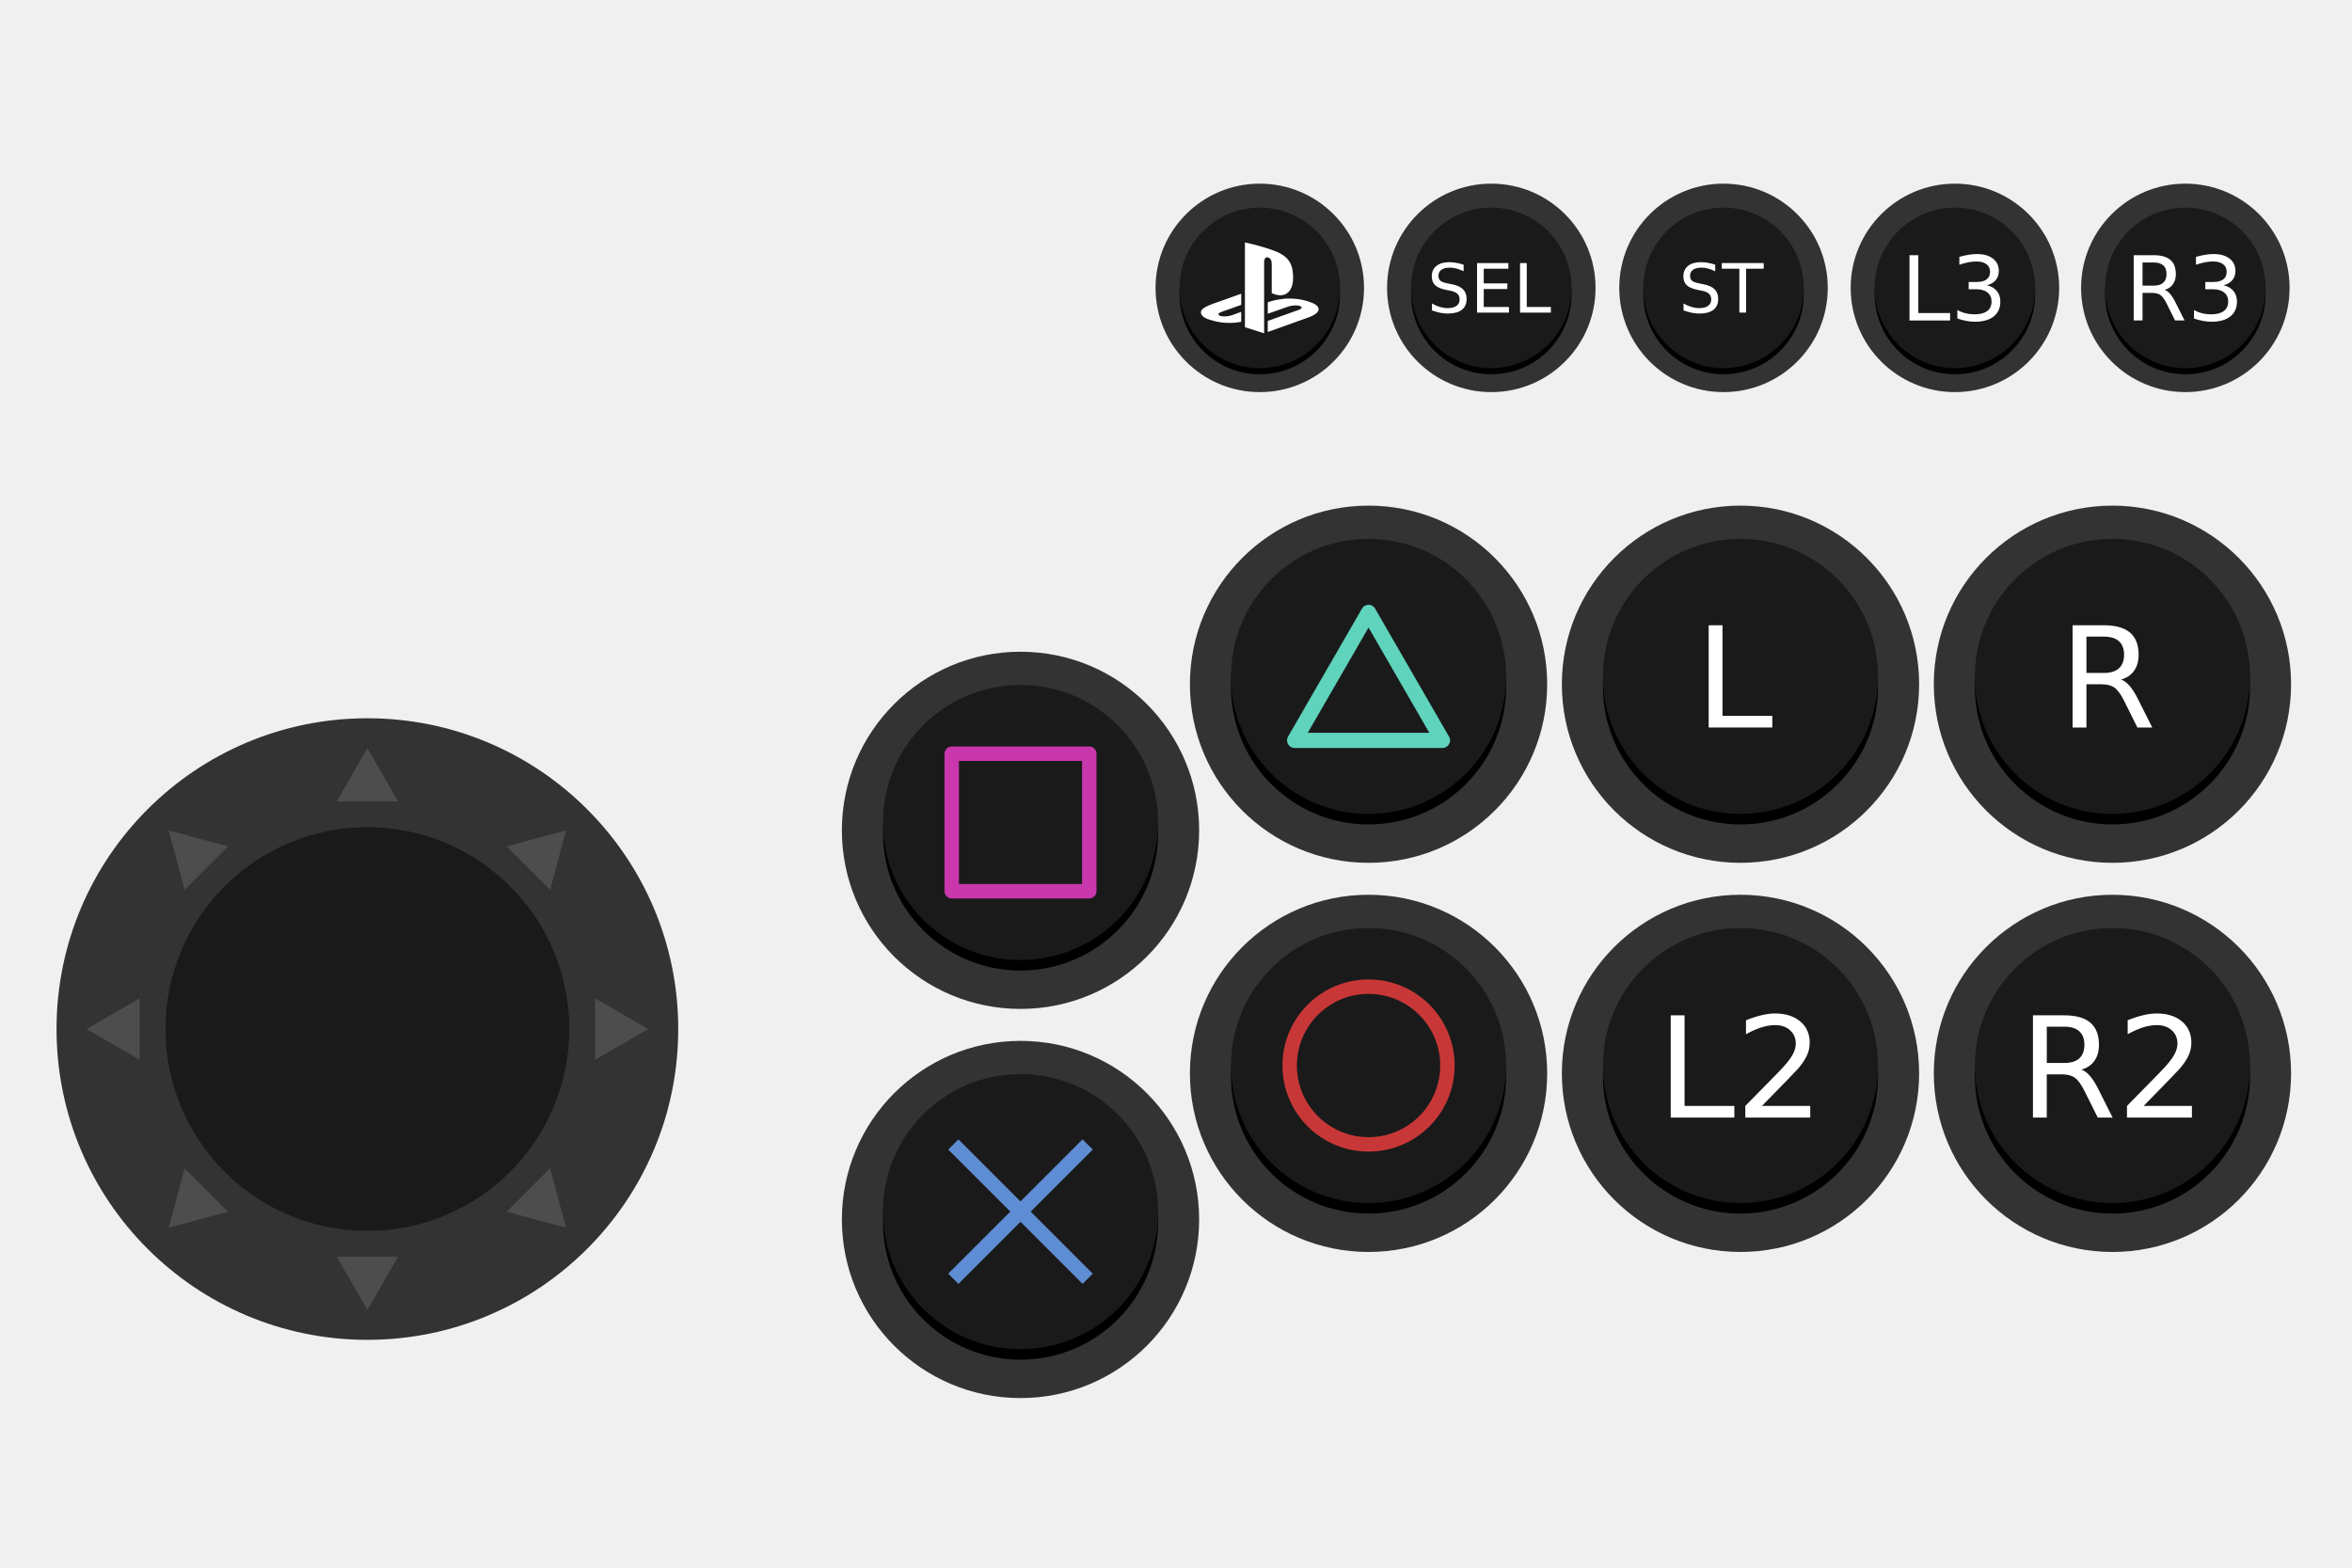
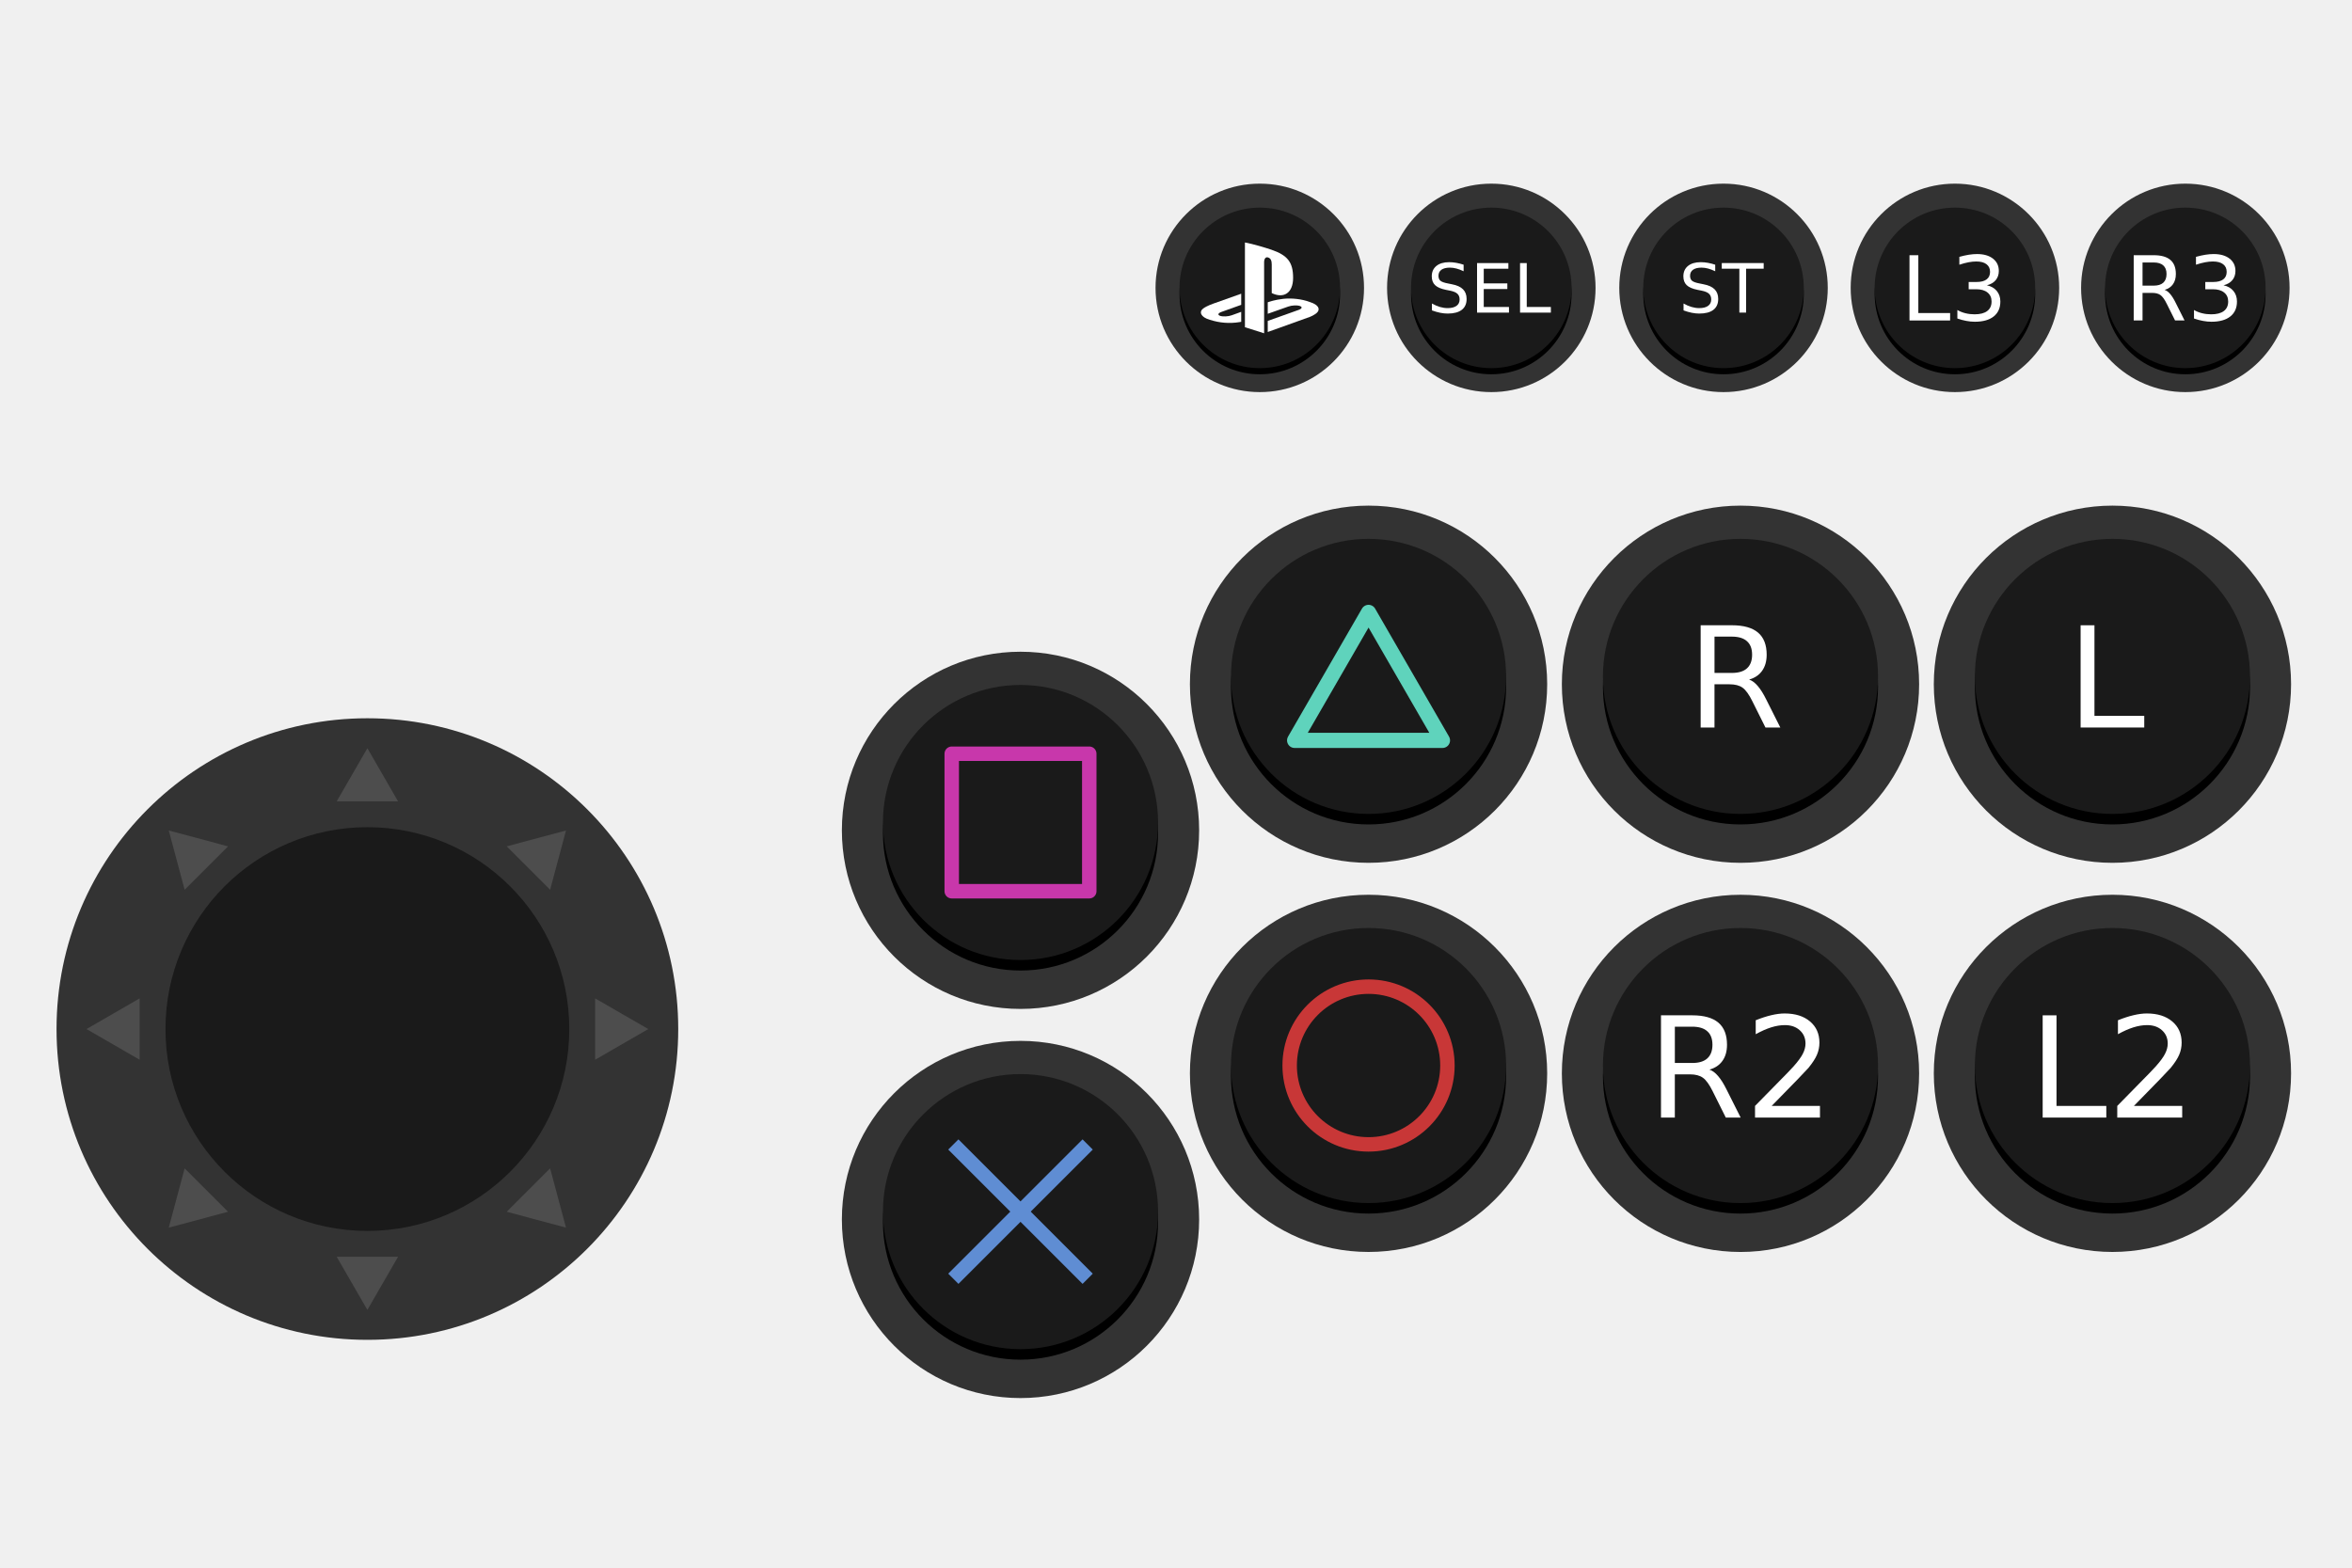
<svg xmlns="http://www.w3.org/2000/svg" width="600" height="400" viewBox="0 0 158.75 105.833" version="1.1" id="svg8">
  <defs id="defs2" />
  <g id="layer1" transform="translate(0,-191.1667)">
    <circle style="opacity:1;fill:#333333;fill-opacity:1;stroke:none;stroke-width:0.273;stroke-linecap:round;stroke-linejoin:round;stroke-miterlimit:4;stroke-dasharray:none;stroke-opacity:1" id="path1551-0" cx="24.797" cy="260.637" r="20.981" />
    <circle style="opacity:1;fill:#333333;fill-opacity:1;stroke:none;stroke-width:0.156;stroke-linecap:round;stroke-linejoin:round;stroke-miterlimit:4;stroke-dasharray:none;stroke-opacity:1" id="path815-3" cx="68.88" cy="247.221" r="12.057" />
    <circle style="opacity:1;fill:#000000;fill-opacity:1;stroke:none;stroke-width:0.12;stroke-linecap:round;stroke-linejoin:round;stroke-miterlimit:4;stroke-dasharray:none;stroke-opacity:1" id="path815-3-2-6" cx="68.88" cy="247.402" r="9.285" />
    <circle style="opacity:1;fill:#1a1a1a;fill-opacity:1;stroke:none;stroke-width:0.12;stroke-linecap:round;stroke-linejoin:round;stroke-miterlimit:4;stroke-dasharray:none;stroke-opacity:1" id="path815-3-2" cx="68.88" cy="246.692" r="9.285" class="theme-button" ojd-button="SQUARE" />
    <circle style="opacity:1;fill:#333333;fill-opacity:1;stroke:none;stroke-width:0.156;stroke-linecap:round;stroke-linejoin:round;stroke-miterlimit:4;stroke-dasharray:none;stroke-opacity:1" id="path815-3-5" cx="68.88" cy="273.492" r="12.057" />
    <circle style="opacity:1;fill:#000000;fill-opacity:1;stroke:none;stroke-width:0.12;stroke-linecap:round;stroke-linejoin:round;stroke-miterlimit:4;stroke-dasharray:none;stroke-opacity:1" id="path815-3-2-6-8" cx="68.88" cy="273.672" r="9.285" />
    <circle style="opacity:1;fill:#1a1a1a;fill-opacity:1;stroke:none;stroke-width:0.12;stroke-linecap:round;stroke-linejoin:round;stroke-miterlimit:4;stroke-dasharray:none;stroke-opacity:1" id="path815-3-2-62" cx="68.88" cy="272.962" r="9.285" class="theme-button" ojd-button="CROSS" />
    <circle style="opacity:1;fill:#333333;fill-opacity:1;stroke:none;stroke-width:0.156;stroke-linecap:round;stroke-linejoin:round;stroke-miterlimit:4;stroke-dasharray:none;stroke-opacity:1" id="path815-3-9" cx="92.371" cy="237.358" r="12.057" />
    <circle style="opacity:1;fill:#000000;fill-opacity:1;stroke:none;stroke-width:0.12;stroke-linecap:round;stroke-linejoin:round;stroke-miterlimit:4;stroke-dasharray:none;stroke-opacity:1" id="path815-3-2-6-9" cx="92.371" cy="237.539" r="9.285" />
    <circle style="opacity:1;fill:#1a1a1a;fill-opacity:1;stroke:none;stroke-width:0.12;stroke-linecap:round;stroke-linejoin:round;stroke-miterlimit:4;stroke-dasharray:none;stroke-opacity:1" id="path815-3-2-0" cx="92.371" cy="236.829" r="9.285" class="theme-button" ojd-button="TRIANGLE" />
-     <circle style="opacity:1;fill:#333333;fill-opacity:1;stroke:none;stroke-width:0.156;stroke-linecap:round;stroke-linejoin:round;stroke-miterlimit:4;stroke-dasharray:none;stroke-opacity:1" id="path815-3-5-3-5-0" cx="142.581" cy="263.629" r="12.057" />
-     <circle style="opacity:1;fill:#000000;fill-opacity:1;stroke:none;stroke-width:0.12;stroke-linecap:round;stroke-linejoin:round;stroke-miterlimit:4;stroke-dasharray:none;stroke-opacity:1" id="path815-3-2-6-8-1-6-4" cx="142.581" cy="263.81" r="9.285" />
-     <circle style="opacity:1;fill:#1a1a1a;fill-opacity:1;stroke:none;stroke-width:0.12;stroke-linecap:round;stroke-linejoin:round;stroke-miterlimit:4;stroke-dasharray:none;stroke-opacity:1" id="path815-3-2-62-1-9-2" cx="142.581" cy="263.1" r="9.285" class="theme-button" ojd-button="R2" />
-     <g aria-label="R2" style="font-style:normal;font-weight:normal;font-size:11.873px;line-height:1.25;font-family:sans-serif;letter-spacing:0px;word-spacing:0px;fill:#ffffff;fill-opacity:1;stroke:none;stroke-width:0.297" id="text1394-9-3-4-9" class="theme-button-label" ojd-button="R2" transform="translate(0,-0.5291667)">
+     <circle style="opacity:1;fill:#333333;fill-opacity:1;stroke:none;stroke-width:0.156;stroke-linecap:round;stroke-linejoin:round;stroke-miterlimit:4;stroke-dasharray:none;stroke-opacity:1" id="path815-3-5-3-5-0" cx="117.476" cy="263.629" r="12.057" />
+     <circle style="opacity:1;fill:#000000;fill-opacity:1;stroke:none;stroke-width:0.12;stroke-linecap:round;stroke-linejoin:round;stroke-miterlimit:4;stroke-dasharray:none;stroke-opacity:1" id="path815-3-2-6-8-1-6-4" cx="117.476" cy="263.81" r="9.285" />
+     <circle style="opacity:1;fill:#1a1a1a;fill-opacity:1;stroke:none;stroke-width:0.12;stroke-linecap:round;stroke-linejoin:round;stroke-miterlimit:4;stroke-dasharray:none;stroke-opacity:1" id="path815-3-2-62-1-9-2" cx="117.476" cy="263.1" r="9.285" class="theme-button" ojd-button="R2" />
+     <g aria-label="R2" style="font-style:normal;font-weight:normal;font-size:11.873px;line-height:1.25;font-family:sans-serif;letter-spacing:0px;word-spacing:0px;fill:#ffffff;fill-opacity:1;stroke:none;stroke-width:0.297" id="text1394-9-3-4-9" class="theme-button-label" ojd-button="R2" transform="translate(-25.10499,-0.5291667)">
      <path d="m 140.489,263.906 q 0.3,0.102 0.582,0.435 0.287,0.333 0.573,0.915 l 0.948,1.886 h -1.003 l -0.883,-1.771 q -0.342,-0.693 -0.666,-0.92 -0.319,-0.227 -0.874,-0.227 h -1.017 v 2.917 h -0.934 v -6.902 h 2.108 q 1.183,0 1.766,0.495 0.582,0.495 0.582,1.493 0,0.652 -0.305,1.082 -0.3,0.43 -0.878,0.596 z m -2.339,-2.899 v 2.45 h 1.174 q 0.675,0 1.017,-0.31 0.347,-0.314 0.347,-0.92 0,-0.606 -0.347,-0.911 -0.342,-0.31 -1.017,-0.31 z" style="font-size:9.468px;fill:#ffffff;stroke-width:0.297" id="path2795" />
      <path d="m 144.686,266.356 h 3.259 v 0.786 h -4.383 v -0.786 q 0.532,-0.55 1.447,-1.475 0.92,-0.929 1.156,-1.197 0.448,-0.504 0.624,-0.851 0.18,-0.351 0.18,-0.689 0,-0.55 -0.388,-0.897 -0.384,-0.347 -1.003,-0.347 -0.439,0 -0.929,0.153 -0.485,0.153 -1.04,0.462 v -0.943 q 0.564,-0.227 1.054,-0.342 0.49,-0.116 0.897,-0.116 1.073,0 1.71,0.536 0.638,0.536 0.638,1.433 0,0.425 -0.162,0.809 -0.157,0.379 -0.578,0.897 -0.116,0.134 -0.735,0.777 -0.619,0.638 -1.747,1.789 z" style="font-size:9.468px;fill:#ffffff;stroke-width:0.297" id="path2797" />
    </g>
    <circle style="opacity:1;fill:#1a1a1a;fill-opacity:1;stroke:none;stroke-width:0.178;stroke-linecap:round;stroke-linejoin:round;stroke-miterlimit:4;stroke-dasharray:none;stroke-opacity:1" id="path1551" cx="24.797" cy="260.637" r="13.628" />
    <circle style="opacity:1;fill:#333333;fill-opacity:1;stroke:none;stroke-width:0.091;stroke-linecap:round;stroke-linejoin:round;stroke-miterlimit:4;stroke-dasharray:none;stroke-opacity:1" id="path815-3-5-3-5-0-4-2" cx="85.03" cy="210.601" r="7.036" />
    <circle style="opacity:1;fill:#000000;fill-opacity:1;stroke:none;stroke-width:0.07;stroke-linecap:round;stroke-linejoin:round;stroke-miterlimit:4;stroke-dasharray:none;stroke-opacity:1" id="path815-3-2-6-8-1-6-4-4-9" cx="85.03" cy="211.016" r="5.418" />
    <circle style="opacity:1;fill:#1a1a1a;fill-opacity:1;stroke:none;stroke-width:0.07;stroke-linecap:round;stroke-linejoin:round;stroke-miterlimit:4;stroke-dasharray:none;stroke-opacity:1" id="path815-3-2-62-1-9-2-9-7" cx="85.03" cy="210.601" r="5.418" class="theme-button" ojd-button="PS" />
    <circle style="opacity:1;fill:#333333;fill-opacity:1;stroke:none;stroke-width:0.091;stroke-linecap:round;stroke-linejoin:round;stroke-miterlimit:4;stroke-dasharray:none;stroke-opacity:1" id="path815-3-5-3-5-0-4-2-4" cx="100.657" cy="210.601" r="7.036" />
    <circle style="opacity:1;fill:#000000;fill-opacity:1;stroke:none;stroke-width:0.07;stroke-linecap:round;stroke-linejoin:round;stroke-miterlimit:4;stroke-dasharray:none;stroke-opacity:1" id="path815-3-2-6-8-1-6-4-4-9-6" cx="100.657" cy="211.016" r="5.418" />
    <circle style="opacity:1;fill:#1a1a1a;fill-opacity:1;stroke:none;stroke-width:0.07;stroke-linecap:round;stroke-linejoin:round;stroke-miterlimit:4;stroke-dasharray:none;stroke-opacity:1" id="path815-3-2-62-1-9-2-9-7-3" cx="100.657" cy="210.601" r="5.418" class="theme-button" ojd-button="SELECT" />
    <circle style="opacity:1;fill:#333333;fill-opacity:1;stroke:none;stroke-width:0.091;stroke-linecap:round;stroke-linejoin:round;stroke-miterlimit:4;stroke-dasharray:none;stroke-opacity:1" id="path815-3-5-3-5-0-4-2-4-4" cx="116.33" cy="210.601" r="7.036" />
    <circle style="opacity:1;fill:#000000;fill-opacity:1;stroke:none;stroke-width:0.07;stroke-linecap:round;stroke-linejoin:round;stroke-miterlimit:4;stroke-dasharray:none;stroke-opacity:1" id="path815-3-2-6-8-1-6-4-4-9-6-9" cx="116.33" cy="211.016" r="5.418" />
    <circle style="opacity:1;fill:#1a1a1a;fill-opacity:1;stroke:none;stroke-width:0.07;stroke-linecap:round;stroke-linejoin:round;stroke-miterlimit:4;stroke-dasharray:none;stroke-opacity:1" id="path815-3-2-62-1-9-2-9-7-3-1" cx="116.33" cy="210.601" r="5.418" class="theme-button" ojd-button="START" />
    <g id="g2653" style="fill:#4d4d4d" transform="matrix(0.3354692,0,0,0.3354692,-5.680598,199.2021)">
      <path d="m 97.026,228.951 -6.176,10.697 -6.176,-10.697 z" id="path2584" style="opacity:1;fill:#4d4d4d;fill-opacity:1;stroke:none;stroke-width:0.529;stroke-linecap:round;stroke-linejoin:round;stroke-miterlimit:4;stroke-dasharray:none;stroke-opacity:1" />
      <path transform="rotate(-90,90.85015,183.1324)" d="m 97.026,228.951 -6.176,10.697 -6.176,-10.697 z" id="path2584-3" style="opacity:1;fill:#4d4d4d;fill-opacity:1;stroke:none;stroke-width:0.529;stroke-linecap:round;stroke-linejoin:round;stroke-miterlimit:4;stroke-dasharray:none;stroke-opacity:1" />
      <path transform="scale(-1)" d="m -84.674,-137.313 -6.176,10.697 -6.176,-10.697 z" id="path2584-1" style="opacity:1;fill:#4d4d4d;fill-opacity:1;stroke:none;stroke-width:0.529;stroke-linecap:round;stroke-linejoin:round;stroke-miterlimit:4;stroke-dasharray:none;stroke-opacity:1" />
      <path transform="rotate(90,90.85015,183.1324)" d="m 97.026,228.951 -6.176,10.697 -6.176,-10.697 z" id="path2584-5" style="opacity:1;fill:#4d4d4d;fill-opacity:1;stroke:none;stroke-width:0.529;stroke-linecap:round;stroke-linejoin:round;stroke-miterlimit:4;stroke-dasharray:none;stroke-opacity:1" />
    </g>
    <g transform="matrix(0.2372126,0.2372126,-0.2372126,0.2372126,46.68735,195.6452)" id="g2653-8" style="fill:#4d4d4d">
      <path d="m 97.026,228.951 -6.176,10.697 -6.176,-10.697 z" id="path2584-52" style="opacity:1;fill:#4d4d4d;fill-opacity:1;stroke:none;stroke-width:0.529;stroke-linecap:round;stroke-linejoin:round;stroke-miterlimit:4;stroke-dasharray:none;stroke-opacity:1" />
      <path transform="rotate(-90,90.85015,183.1324)" d="m 97.026,228.951 -6.176,10.697 -6.176,-10.697 z" id="path2584-3-2" style="opacity:1;fill:#4d4d4d;fill-opacity:1;stroke:none;stroke-width:0.529;stroke-linecap:round;stroke-linejoin:round;stroke-miterlimit:4;stroke-dasharray:none;stroke-opacity:1" />
      <path transform="scale(-1)" d="m -84.674,-137.313 -6.176,10.697 -6.176,-10.697 z" id="path2584-1-2" style="opacity:1;fill:#4d4d4d;fill-opacity:1;stroke:none;stroke-width:0.529;stroke-linecap:round;stroke-linejoin:round;stroke-miterlimit:4;stroke-dasharray:none;stroke-opacity:1" />
      <path transform="rotate(90,90.85015,183.1324)" d="m 97.026,228.951 -6.176,10.697 -6.176,-10.697 z" id="path2584-5-7" style="opacity:1;fill:#4d4d4d;fill-opacity:1;stroke:none;stroke-width:0.529;stroke-linecap:round;stroke-linejoin:round;stroke-miterlimit:4;stroke-dasharray:none;stroke-opacity:1" />
    </g>
    <circle style="opacity:1;fill:#333333;fill-opacity:1;stroke:none;stroke-width:0.091;stroke-linecap:round;stroke-linejoin:round;stroke-miterlimit:4;stroke-dasharray:none;stroke-opacity:1" id="path815-3-5-3-5-0-4-2-4-4-0" cx="131.949" cy="210.601" r="7.036" />
    <circle style="opacity:1;fill:#000000;fill-opacity:1;stroke:none;stroke-width:0.07;stroke-linecap:round;stroke-linejoin:round;stroke-miterlimit:4;stroke-dasharray:none;stroke-opacity:1" id="path815-3-2-6-8-1-6-4-4-9-6-9-3" cx="131.949" cy="211.016" r="5.418" />
    <circle style="opacity:1;fill:#1a1a1a;fill-opacity:1;stroke:none;stroke-width:0.07;stroke-linecap:round;stroke-linejoin:round;stroke-miterlimit:4;stroke-dasharray:none;stroke-opacity:1" id="path815-3-2-62-1-9-2-9-7-3-1-4" cx="131.949" cy="210.601" r="5.418" class="theme-button" ojd-button="L3" />
    <g aria-label="L3" style="font-style:normal;font-weight:normal;font-size:7.578px;line-height:1.25;font-family:sans-serif;letter-spacing:0px;word-spacing:0px;fill:#ffffff;fill-opacity:1;stroke:none;stroke-width:0.189" id="text1394-9-3-4-3" class="theme-button-label" ojd-button="L3">
      <path d="m 128.883,208.396 h 0.596 v 3.904 h 2.145 v 0.502 h -2.741 z" style="font-size:6.043px;fill:#ffffff;stroke-width:0.189" id="path2781" />
      <path d="m 134.106,210.426 q 0.428,0.091 0.667,0.381 0.242,0.289 0.242,0.714 0,0.652 -0.449,1.009 -0.449,0.357 -1.275,0.357 -0.277,0 -0.572,-0.056 -0.292,-0.053 -0.605,-0.162 v -0.575 q 0.248,0.145 0.543,0.218 0.295,0.074 0.617,0.074 0.561,0 0.853,-0.221 0.295,-0.221 0.295,-0.643 0,-0.39 -0.274,-0.608 -0.271,-0.221 -0.758,-0.221 h -0.513 v -0.49 h 0.537 q 0.44,0 0.673,-0.174 0.233,-0.177 0.233,-0.508 0,-0.339 -0.242,-0.519 -0.239,-0.183 -0.688,-0.183 -0.245,0 -0.525,0.053 -0.28,0.053 -0.617,0.165 v -0.531 q 0.339,-0.094 0.634,-0.142 0.298,-0.047 0.561,-0.047 0.679,0 1.074,0.31 0.395,0.307 0.395,0.832 0,0.366 -0.21,0.62 -0.21,0.251 -0.596,0.348 z" style="font-size:6.043px;fill:#ffffff;stroke-width:0.189" id="path2783" />
    </g>
    <circle style="opacity:1;fill:#333333;fill-opacity:1;stroke:none;stroke-width:0.091;stroke-linecap:round;stroke-linejoin:round;stroke-miterlimit:4;stroke-dasharray:none;stroke-opacity:1" id="path815-3-5-3-5-0-4-2-4-4-0-4" cx="147.501" cy="210.601" r="7.036" />
    <circle style="opacity:1;fill:#000000;fill-opacity:1;stroke:none;stroke-width:0.07;stroke-linecap:round;stroke-linejoin:round;stroke-miterlimit:4;stroke-dasharray:none;stroke-opacity:1" id="path815-3-2-6-8-1-6-4-4-9-6-9-3-3" cx="147.501" cy="211.016" r="5.418" />
    <circle style="opacity:1;fill:#1a1a1a;fill-opacity:1;stroke:none;stroke-width:0.07;stroke-linecap:round;stroke-linejoin:round;stroke-miterlimit:4;stroke-dasharray:none;stroke-opacity:1" id="path815-3-2-62-1-9-2-9-7-3-1-4-9" cx="147.501" cy="210.601" r="5.418" class="theme-button" ojd-button="R3" />
    <g aria-label="R3" style="font-style:normal;font-weight:normal;font-size:7.578px;line-height:1.25;font-family:sans-serif;letter-spacing:0px;word-spacing:0px;fill:#ffffff;fill-opacity:1;stroke:none;stroke-width:0.189" id="text1394-9-3-4-3-7" class="theme-button-label" ojd-button="R3">
      <path d="m 146.105,210.736 q 0.192,0.065 0.372,0.277 0.183,0.212 0.366,0.584 l 0.605,1.204 h -0.64 l -0.564,-1.13 q -0.218,-0.443 -0.425,-0.587 -0.204,-0.145 -0.558,-0.145 h -0.649 v 1.862 h -0.596 v -4.406 h 1.346 q 0.755,0 1.127,0.316 0.372,0.316 0.372,0.953 0,0.416 -0.195,0.691 -0.192,0.274 -0.561,0.381 z m -1.493,-1.85 v 1.564 h 0.75 q 0.431,0 0.649,-0.198 0.221,-0.201 0.221,-0.587 0,-0.387 -0.221,-0.581 -0.218,-0.198 -0.649,-0.198 z" style="font-size:6.043px;fill:#ffffff;stroke-width:0.189" id="path2776" />
      <path d="m 150.077,210.426 q 0.428,0.091 0.667,0.381 0.242,0.289 0.242,0.714 0,0.652 -0.449,1.009 -0.449,0.357 -1.275,0.357 -0.277,0 -0.572,-0.056 -0.292,-0.053 -0.605,-0.162 v -0.575 q 0.248,0.145 0.543,0.218 0.295,0.074 0.617,0.074 0.561,0 0.853,-0.221 0.295,-0.221 0.295,-0.643 0,-0.39 -0.274,-0.608 -0.271,-0.221 -0.758,-0.221 h -0.513 v -0.49 h 0.537 q 0.44,0 0.673,-0.174 0.233,-0.177 0.233,-0.508 0,-0.339 -0.242,-0.519 -0.239,-0.183 -0.688,-0.183 -0.245,0 -0.525,0.053 -0.28,0.053 -0.617,0.165 v -0.531 q 0.339,-0.094 0.634,-0.142 0.298,-0.047 0.561,-0.047 0.679,0 1.074,0.31 0.395,0.307 0.395,0.832 0,0.366 -0.21,0.62 -0.21,0.251 -0.596,0.348 z" style="font-size:6.043px;fill:#ffffff;stroke-width:0.189" id="path2778" />
    </g>
    <circle style="opacity:1;fill:#333333;fill-opacity:1;stroke:none;stroke-width:0.156;stroke-linecap:round;stroke-linejoin:round;stroke-miterlimit:4;stroke-dasharray:none;stroke-opacity:1" id="path815-3-5-3-5-9-08" cx="92.371" cy="263.628" r="12.057" />
    <circle style="opacity:1;fill:#000000;fill-opacity:1;stroke:none;stroke-width:0.12;stroke-linecap:round;stroke-linejoin:round;stroke-miterlimit:4;stroke-dasharray:none;stroke-opacity:1" id="path815-3-2-6-8-1-6-14-50" cx="92.371" cy="263.809" r="9.285" />
    <circle style="opacity:1;fill:#1a1a1a;fill-opacity:1;stroke:none;stroke-width:0.12;stroke-linecap:round;stroke-linejoin:round;stroke-miterlimit:4;stroke-dasharray:none;stroke-opacity:1" id="path815-3-2-62-1-9-9-6" cx="92.371" cy="263.099" r="9.285" class="theme-button" ojd-button="CIRCLE" />
-     <circle style="opacity:1;fill:#333333;fill-opacity:1;stroke:none;stroke-width:0.156;stroke-linecap:round;stroke-linejoin:round;stroke-miterlimit:4;stroke-dasharray:none;stroke-opacity:1" id="path815-3-5-3" cx="117.476" cy="237.358" r="12.057" />
-     <circle style="opacity:1;fill:#000000;fill-opacity:1;stroke:none;stroke-width:0.12;stroke-linecap:round;stroke-linejoin:round;stroke-miterlimit:4;stroke-dasharray:none;stroke-opacity:1" id="path815-3-2-6-8-1" cx="117.476" cy="237.539" r="9.285" />
-     <circle style="opacity:1;fill:#1a1a1a;fill-opacity:1;stroke:none;stroke-width:0.12;stroke-linecap:round;stroke-linejoin:round;stroke-miterlimit:4;stroke-dasharray:none;stroke-opacity:1" id="path815-3-2-62-1" cx="117.476" cy="236.829" r="9.285" class="theme-button" ojd-button="L" />
-     <g aria-label="L" style="font-style:normal;font-weight:normal;font-size:11.873px;line-height:1.25;font-family:sans-serif;letter-spacing:0px;word-spacing:0px;fill:#ffffff;fill-opacity:1;stroke:none;stroke-width:0.297" id="text1394-9-3-4-9-9-2" class="theme-button-label" ojd-button="L" transform="translate(25.10482,-26.79954)">
+     <circle style="opacity:1;fill:#333333;fill-opacity:1;stroke:none;stroke-width:0.156;stroke-linecap:round;stroke-linejoin:round;stroke-miterlimit:4;stroke-dasharray:none;stroke-opacity:1" id="path815-3-5-3" cx="142.581" cy="237.358" r="12.057" />
+     <circle style="opacity:1;fill:#000000;fill-opacity:1;stroke:none;stroke-width:0.12;stroke-linecap:round;stroke-linejoin:round;stroke-miterlimit:4;stroke-dasharray:none;stroke-opacity:1" id="path815-3-2-6-8-1" cx="142.581" cy="237.539" r="9.285" />
+     <circle style="opacity:1;fill:#1a1a1a;fill-opacity:1;stroke:none;stroke-width:0.12;stroke-linecap:round;stroke-linejoin:round;stroke-miterlimit:4;stroke-dasharray:none;stroke-opacity:1" id="path815-3-2-62-1" cx="142.581" cy="236.829" r="9.285" class="theme-button" ojd-button="L" />
+     <g aria-label="L" style="font-style:normal;font-weight:normal;font-size:11.873px;line-height:1.25;font-family:sans-serif;letter-spacing:0px;word-spacing:0px;fill:#ffffff;fill-opacity:1;stroke:none;stroke-width:0.297" id="text1394-9-3-4-9-9-2" class="theme-button-label" ojd-button="L" transform="translate(50.20981,-26.79954)">
      <path d="m 90.223,260.178 h 0.934 v 6.116 h 3.361 v 0.786 h -4.295 z" style="font-size:9.468px;fill:#ffffff;stroke-width:0.297" id="path2789" />
    </g>
    <g id="g1268" transform="matrix(2.108909,0,0,2.108909,-151.7724,180.9451)" style="stroke:#5f8dd3;stroke-width:0.462;stroke-miterlimit:4;stroke-dasharray:none" ojd-button="CROSS" class="theme-button-label">
      <path id="path1249" d="m 102.479,41.483 4.299,4.299" style="fill:#00ffff;stroke:#5f8dd3;stroke-width:0.462;stroke-linecap:butt;stroke-linejoin:miter;stroke-miterlimit:4;stroke-dasharray:none;stroke-opacity:1" />
      <path id="path1249-9" d="m 106.778,41.483 -4.299,4.299" style="fill:#00ffff;stroke:#5f8dd3;stroke-width:0.462;stroke-linecap:butt;stroke-linejoin:miter;stroke-miterlimit:4;stroke-dasharray:none;stroke-opacity:1" />
    </g>
    <circle style="opacity:1;fill:none;fill-opacity:1;stroke:#c83737;stroke-width:0.975;stroke-linejoin:round;stroke-miterlimit:4;stroke-dasharray:none;stroke-opacity:1" id="path1270" cx="92.371" cy="263.099" r="5.324" ojd-button="CIRCLE" class="theme-button-label" />
    <rect style="opacity:1;fill:none;fill-opacity:1;stroke:#c837ab;stroke-width:0.975;stroke-linejoin:round;stroke-miterlimit:4;stroke-dasharray:none;stroke-opacity:1" id="rect1272" width="9.283" height="9.283" x="64.238" y="242.05" ojd-button="SQUARE" class="theme-button-label" />
    <path style="opacity:1;fill:none;fill-opacity:1;stroke:#5fd3bc;stroke-width:1.024;stroke-linejoin:round;stroke-miterlimit:4;stroke-dasharray:none;stroke-opacity:1" id="path1274" d="m 97.36,241.15 -9.978,0 4.989,-8.641 z" ojd-button="TRIANGE" class="theme-button-label" />
    <g id="g2048" transform="matrix(0.2108595,0,0,0.2108595,77.59726,189.3174)" style="fill:#ffffff" ojd-button="PS" class="theme-button-label">
      <path d="m 22.59,109.901 c 0.91,0.298 2.556,0.214 3.677,-0.189 l 3.037,-1.102 v 3.193 c -0.194,0.032 -0.406,0.068 -0.604,0.1 -3.039,0.496 -6.279,0.29 -9.466,-0.762 -2.974,-0.836 -3.47,-2.579 -2.114,-3.585 1.254,-0.929 3.384,-1.625 3.384,-1.625 l 8.801,-3.128 v 3.565 l -6.333,2.268 c -1.121,0.401 -1.29,0.971 -0.382,1.267" style="fill:#ffffff;fill-opacity:1;fill-rule:nonzero;stroke:none;stroke-width:0.035" id="path1996" />
      <path d="m 53.756,108.655 c -0.737,0.929 -2.539,1.593 -2.539,1.593 l -13.418,4.819 v -3.553 l 9.874,-3.521 c 1.121,-0.401 1.294,-0.968 0.384,-1.266 -0.91,-0.298 -2.556,-0.213 -3.677,0.188 l -6.581,2.319 v -3.687 l 0.378,-0.128 c 0,0 1.904,-0.675 4.575,-0.973 2.674,-0.29 5.949,0.04 8.518,1.016 2.896,0.915 3.222,2.264 2.487,3.192" style="fill:#ffffff;fill-opacity:1;fill-rule:nonzero;stroke:none;stroke-width:0.035" id="path1998" />
      <path d="m 39.076,102.604 v -9.088 c 0,-1.064 -0.196,-2.045 -1.198,-2.323 -0.767,-0.25 -1.241,0.465 -1.241,1.529 v 22.757 l -6.141,-1.949 V 86.398 c 2.612,0.484 6.414,1.629 8.46,2.315 5.197,1.787 6.96,4.008 6.96,9.011 0,4.878 -3.011,6.728 -6.839,4.879" style="fill:#ffffff;fill-opacity:1;fill-rule:nonzero;stroke:none;stroke-width:0.035" id="path2000" />
    </g>
    <g aria-label="ST" style="font-style:normal;font-weight:normal;font-size:3.069px;line-height:1.25;font-family:sans-serif;letter-spacing:0px;word-spacing:0px;fill:#ffffff;fill-opacity:1;stroke:none;stroke-width:0.077" id="text3838" ojd-button="START" class="theme-button-label">
      <path d="m 115.77,209.037 v 0.441 q -0.258,-0.123 -0.486,-0.184 -0.228,-0.06 -0.441,-0.06 -0.369,0 -0.571,0.143 -0.199,0.143 -0.199,0.408 0,0.222 0.132,0.336 0.134,0.112 0.506,0.181 l 0.273,0.056 q 0.506,0.096 0.746,0.34 0.242,0.242 0.242,0.649 0,0.486 -0.327,0.737 -0.325,0.251 -0.954,0.251 -0.237,0 -0.506,-0.054 -0.266,-0.054 -0.553,-0.159 v -0.466 q 0.275,0.155 0.54,0.233 0.264,0.078 0.52,0.078 0.387,0 0.598,-0.152 0.21,-0.152 0.21,-0.434 0,-0.246 -0.152,-0.385 -0.15,-0.139 -0.495,-0.208 l -0.275,-0.054 q -0.506,-0.101 -0.732,-0.316 -0.226,-0.215 -0.226,-0.598 0,-0.443 0.311,-0.699 0.314,-0.255 0.862,-0.255 0.235,0 0.479,0.043 0.244,0.043 0.499,0.128 z" style="font-size:4.586px;fill:#ffffff;stroke-width:0.077" id="path3865" />
      <path d="m 116.213,208.927 h 2.828 v 0.381 h -1.187 v 2.963 h -0.455 v -2.963 h -1.187 z" style="font-size:4.586px;fill:#ffffff;stroke-width:0.077" id="path3867" />
    </g>
    <g aria-label="SEL" style="font-style:normal;font-weight:normal;font-size:3.069px;line-height:1.25;font-family:sans-serif;letter-spacing:0px;word-spacing:0px;fill:#ffffff;fill-opacity:1;stroke:none;stroke-width:0.077" id="text3838-5" ojd-button="SELECT" class="theme-button-label">
      <path d="m 98.788,209.037 v 0.441 q -0.258,-0.123 -0.486,-0.184 -0.228,-0.06 -0.441,-0.06 -0.369,0 -0.571,0.143 -0.199,0.143 -0.199,0.408 0,0.222 0.132,0.336 0.134,0.112 0.506,0.181 l 0.273,0.056 q 0.506,0.096 0.746,0.34 0.242,0.242 0.242,0.649 0,0.486 -0.327,0.737 -0.325,0.251 -0.954,0.251 -0.237,0 -0.506,-0.054 -0.266,-0.054 -0.553,-0.159 v -0.466 q 0.275,0.155 0.54,0.233 0.264,0.078 0.52,0.078 0.387,0 0.598,-0.152 0.21,-0.152 0.21,-0.434 0,-0.246 -0.152,-0.385 -0.15,-0.139 -0.495,-0.208 l -0.275,-0.054 q -0.506,-0.101 -0.732,-0.316 -0.226,-0.215 -0.226,-0.598 0,-0.443 0.311,-0.699 0.314,-0.255 0.862,-0.255 0.235,0 0.479,0.043 0.244,0.043 0.499,0.128 z" style="font-size:4.586px;fill:#ffffff;stroke-width:0.077" id="path3858" />
      <path d="m 99.695,208.927 h 2.114 v 0.381 h -1.662 v 0.99 h 1.592 v 0.381 h -1.592 v 1.211 h 1.702 v 0.381 h -2.154 z" style="font-size:4.586px;fill:#ffffff;stroke-width:0.077" id="path3860" />
      <path d="m 102.597,208.927 h 0.452 v 2.963 h 1.628 v 0.381 h -2.08 z" style="font-size:4.586px;fill:#ffffff;stroke-width:0.077" id="path3862" />
    </g>
-     <circle style="opacity:1;fill:#333333;fill-opacity:1;stroke:none;stroke-width:0.156;stroke-linecap:round;stroke-linejoin:round;stroke-miterlimit:4;stroke-dasharray:none;stroke-opacity:1" id="path815-3-5-3-5-9-0-3" cx="117.476" cy="263.628" r="12.057" />
-     <circle style="opacity:1;fill:#000000;fill-opacity:1;stroke:none;stroke-width:0.12;stroke-linecap:round;stroke-linejoin:round;stroke-miterlimit:4;stroke-dasharray:none;stroke-opacity:1" id="path815-3-2-6-8-1-6-14-5-3" cx="117.476" cy="263.809" r="9.285" />
-     <circle style="opacity:1;fill:#1a1a1a;fill-opacity:1;stroke:none;stroke-width:0.12;stroke-linecap:round;stroke-linejoin:round;stroke-miterlimit:4;stroke-dasharray:none;stroke-opacity:1" id="path815-3-2-62-1-9-9-5-8" cx="117.476" cy="263.099" r="9.285" class="theme-button" ojd-button="L2" />
-     <g aria-label="L2" style="font-style:normal;font-weight:normal;font-size:11.873px;line-height:1.25;font-family:sans-serif;letter-spacing:0px;word-spacing:0px;fill:#ffffff;fill-opacity:1;stroke:none;stroke-width:0.297" id="text1394-9-3-4-0" class="theme-button-label" ojd-button="L2" transform="translate(-25.1053,25.7409)">
+     <circle style="opacity:1;fill:#333333;fill-opacity:1;stroke:none;stroke-width:0.156;stroke-linecap:round;stroke-linejoin:round;stroke-miterlimit:4;stroke-dasharray:none;stroke-opacity:1" id="path815-3-5-3-5-9-0-3" cx="142.581" cy="263.628" r="12.057" />
+     <circle style="opacity:1;fill:#000000;fill-opacity:1;stroke:none;stroke-width:0.12;stroke-linecap:round;stroke-linejoin:round;stroke-miterlimit:4;stroke-dasharray:none;stroke-opacity:1" id="path815-3-2-6-8-1-6-14-5-3" cx="142.581" cy="263.809" r="9.285" />
+     <circle style="opacity:1;fill:#1a1a1a;fill-opacity:1;stroke:none;stroke-width:0.12;stroke-linecap:round;stroke-linejoin:round;stroke-miterlimit:4;stroke-dasharray:none;stroke-opacity:1" id="path815-3-2-62-1-9-9-5-8" cx="142.581" cy="263.099" r="9.285" class="theme-button" ojd-button="L2" />
+     <g aria-label="L2" style="font-style:normal;font-weight:normal;font-size:11.873px;line-height:1.25;font-family:sans-serif;letter-spacing:0px;word-spacing:0px;fill:#ffffff;fill-opacity:1;stroke:none;stroke-width:0.297" id="text1394-9-3-4-0" class="theme-button-label" ojd-button="L2" transform="translate(-3.0995367e-4,25.7409)">
      <path d="m 137.872,233.97 h 0.934 v 6.116 h 3.361 v 0.786 h -4.295 z" style="font-size:9.468px;fill:#ffffff;stroke-width:0.297" id="path2800-5" />
      <path d="m 144.03,240.086 h 3.259 v 0.786 h -4.383 v -0.786 q 0.532,-0.55 1.447,-1.475 0.92,-0.929 1.156,-1.197 0.448,-0.504 0.624,-0.851 0.18,-0.351 0.18,-0.689 0,-0.55 -0.388,-0.897 -0.384,-0.347 -1.003,-0.347 -0.439,0 -0.929,0.153 -0.485,0.153 -1.04,0.462 v -0.943 q 0.564,-0.227 1.054,-0.342 0.49,-0.116 0.897,-0.116 1.073,0 1.71,0.536 0.638,0.536 0.638,1.433 0,0.425 -0.162,0.809 -0.157,0.379 -0.578,0.897 -0.116,0.134 -0.735,0.777 -0.619,0.638 -1.747,1.789 z" style="font-size:9.468px;fill:#ffffff;stroke-width:0.297" id="path2802-6" />
    </g>
-     <circle style="opacity:1;fill:#333333;fill-opacity:1;stroke:none;stroke-width:0.156;stroke-linecap:round;stroke-linejoin:round;stroke-miterlimit:4;stroke-dasharray:none;stroke-opacity:1" id="path815-3-5-3-5-03" cx="142.581" cy="237.358" r="12.057" />
-     <circle style="opacity:1;fill:#000000;fill-opacity:1;stroke:none;stroke-width:0.12;stroke-linecap:round;stroke-linejoin:round;stroke-miterlimit:4;stroke-dasharray:none;stroke-opacity:1" id="path815-3-2-6-8-1-6-9" cx="142.581" cy="237.539" r="9.285" />
-     <circle style="opacity:1;fill:#1a1a1a;fill-opacity:1;stroke:none;stroke-width:0.12;stroke-linecap:round;stroke-linejoin:round;stroke-miterlimit:4;stroke-dasharray:none;stroke-opacity:1" id="path815-3-2-62-1-9-1" cx="142.581" cy="236.829" r="9.285" class="theme-button" ojd-button="R" />
-     <g aria-label="R" style="font-style:normal;font-weight:normal;font-size:11.873px;line-height:1.25;font-family:sans-serif;letter-spacing:0px;word-spacing:0px;fill:#ffffff;fill-opacity:1;stroke:none;stroke-width:0.297" id="text1394-9-3-4-9-9-9" class="theme-button-label" ojd-button="R" transform="translate(25.10485,-26.79953)">
+     <circle style="opacity:1;fill:#333333;fill-opacity:1;stroke:none;stroke-width:0.156;stroke-linecap:round;stroke-linejoin:round;stroke-miterlimit:4;stroke-dasharray:none;stroke-opacity:1" id="path815-3-5-3-5-03" cx="117.476" cy="237.358" r="12.057" />
+     <circle style="opacity:1;fill:#000000;fill-opacity:1;stroke:none;stroke-width:0.12;stroke-linecap:round;stroke-linejoin:round;stroke-miterlimit:4;stroke-dasharray:none;stroke-opacity:1" id="path815-3-2-6-8-1-6-9" cx="117.476" cy="237.539" r="9.285" />
+     <circle style="opacity:1;fill:#1a1a1a;fill-opacity:1;stroke:none;stroke-width:0.12;stroke-linecap:round;stroke-linejoin:round;stroke-miterlimit:4;stroke-dasharray:none;stroke-opacity:1" id="path815-3-2-62-1-9-1" cx="117.476" cy="236.829" r="9.285" class="theme-button" ojd-button="R" />
+     <g aria-label="R" style="font-style:normal;font-weight:normal;font-size:11.873px;line-height:1.25;font-family:sans-serif;letter-spacing:0px;word-spacing:0px;fill:#ffffff;fill-opacity:1;stroke:none;stroke-width:0.297" id="text1394-9-3-4-9-9-9" class="theme-button-label" ojd-button="R" transform="translate(-1.4639948e-4,-26.79953)">
      <path d="m 118.061,263.844 q 0.3,0.102 0.582,0.435 0.287,0.333 0.573,0.915 l 0.948,1.886 h -1.003 l -0.883,-1.771 q -0.342,-0.693 -0.666,-0.92 -0.319,-0.227 -0.874,-0.227 h -1.017 v 2.917 h -0.934 v -6.902 h 2.108 q 1.183,0 1.766,0.495 0.582,0.495 0.582,1.493 0,0.652 -0.305,1.082 -0.3,0.43 -0.878,0.596 z m -2.339,-2.899 v 2.45 h 1.174 q 0.675,0 1.017,-0.31 0.347,-0.314 0.347,-0.92 0,-0.606 -0.347,-0.911 -0.342,-0.31 -1.017,-0.31 z" style="font-size:9.468px;fill:#ffffff;stroke-width:0.297" id="path2792-6" />
    </g>
  </g>
</svg>
